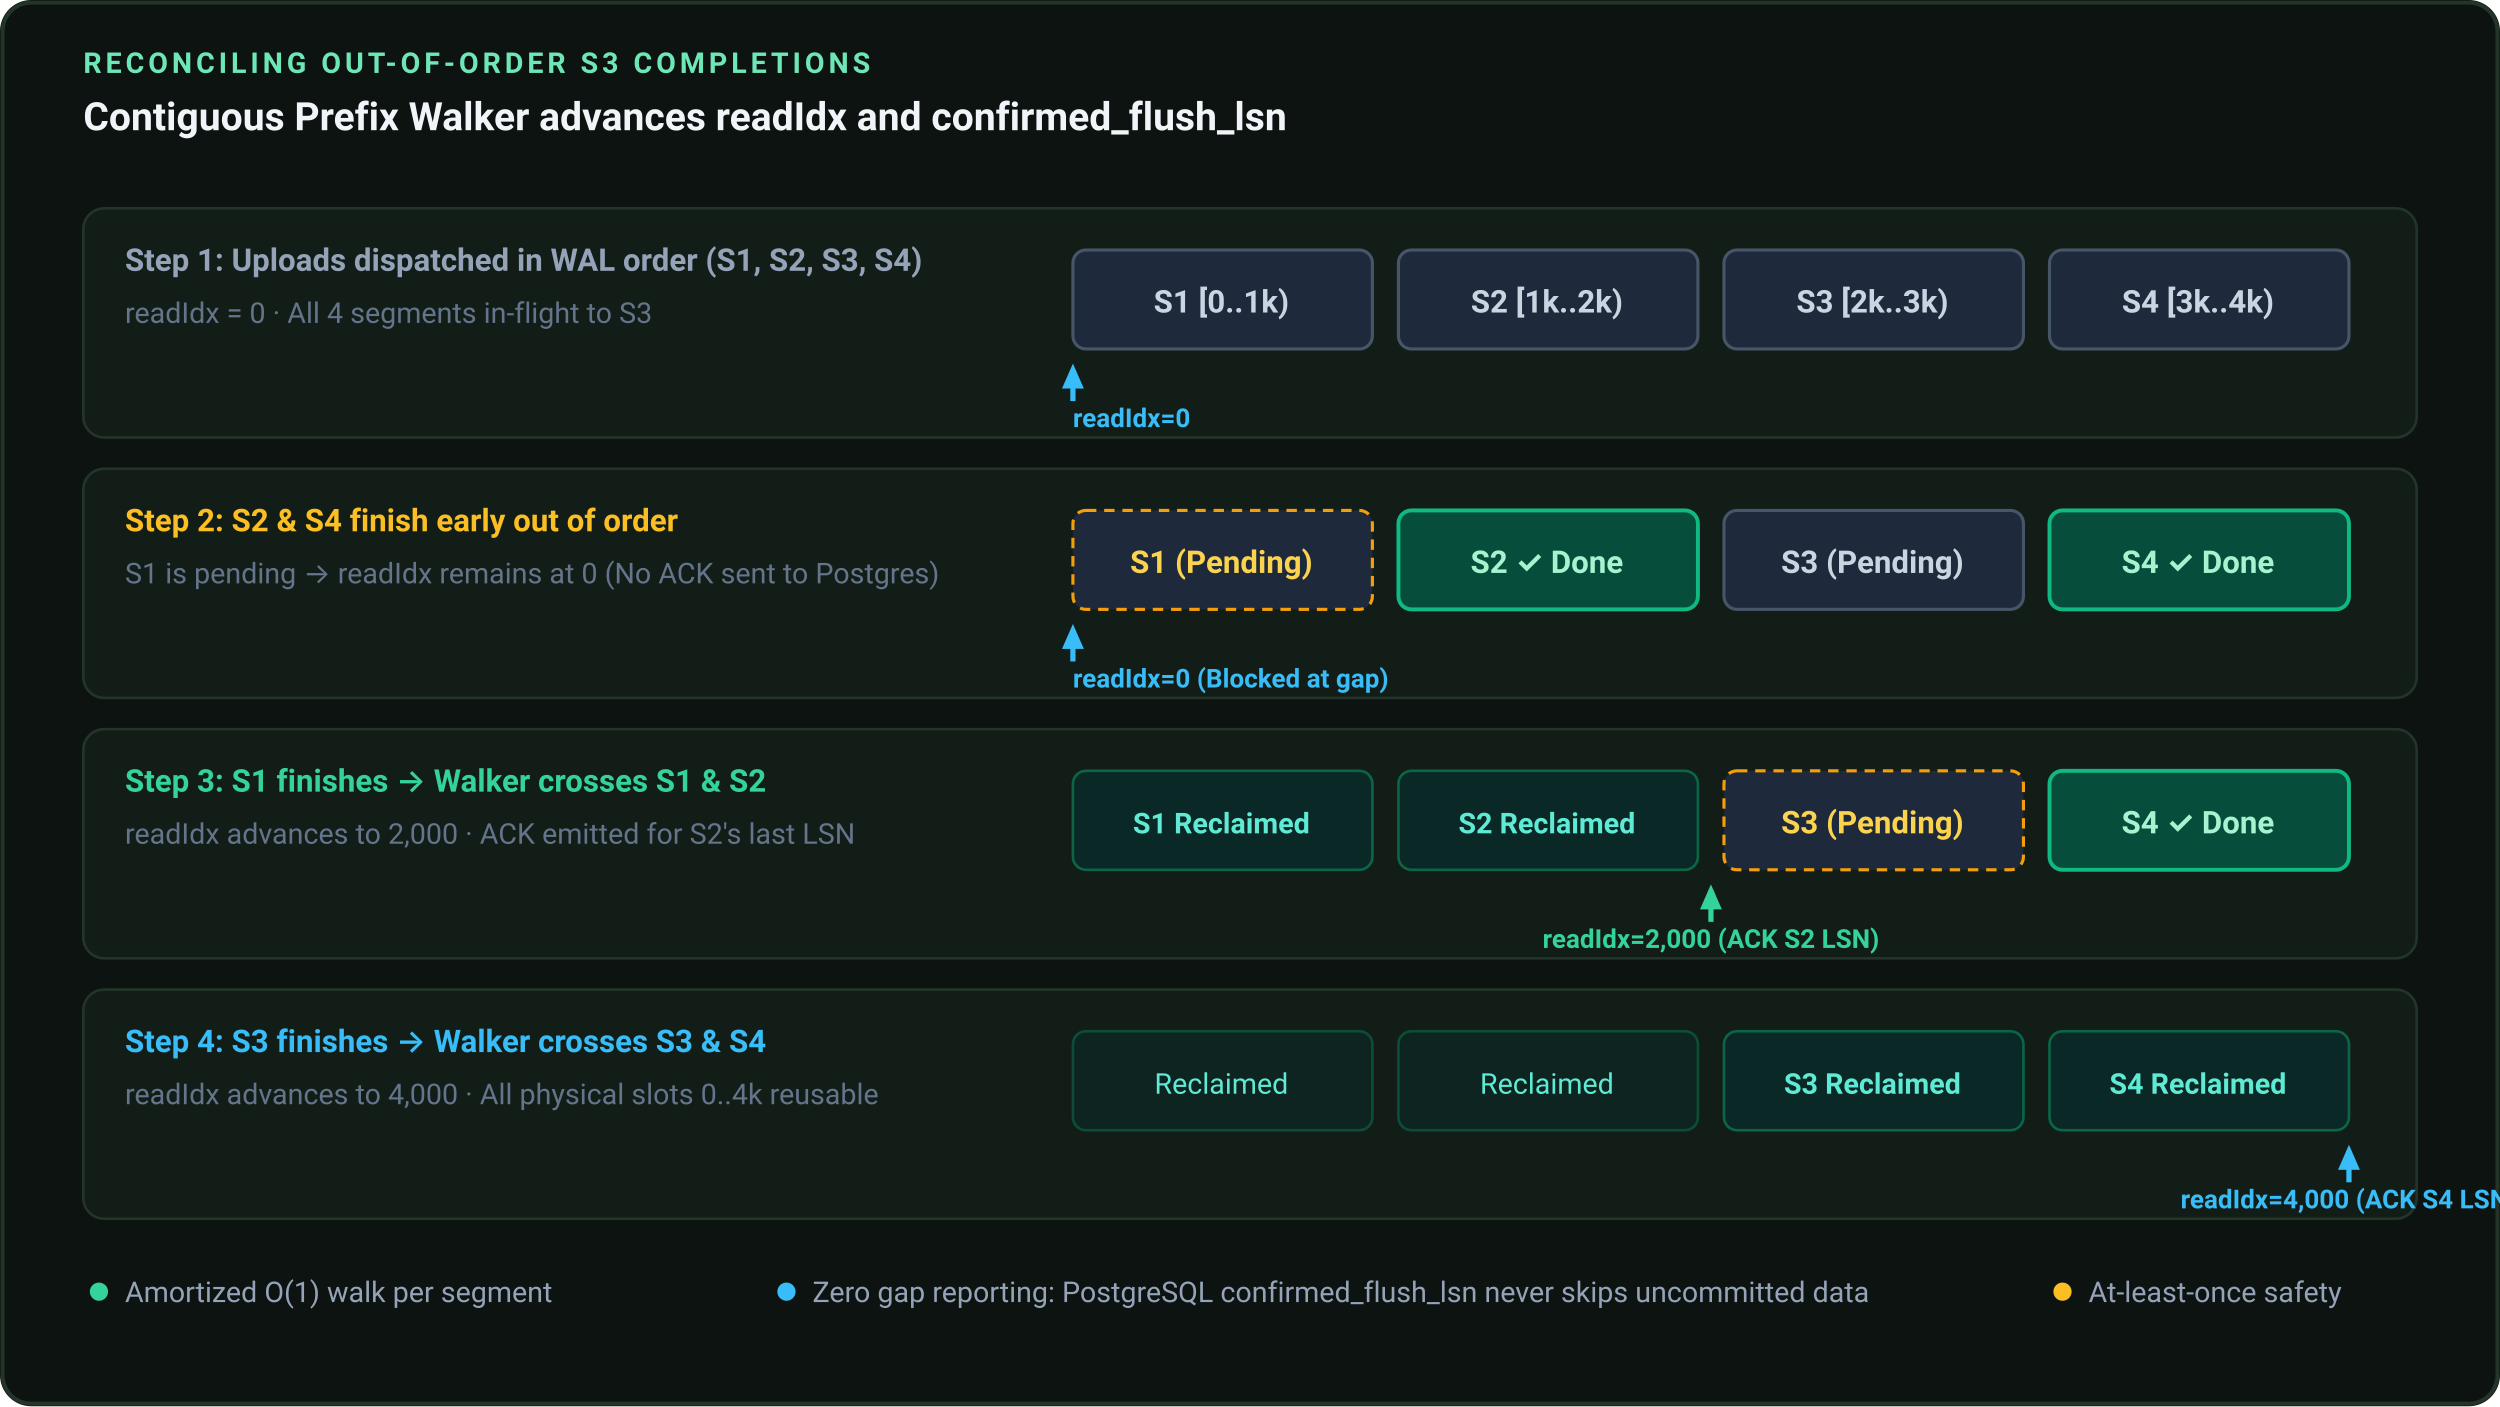
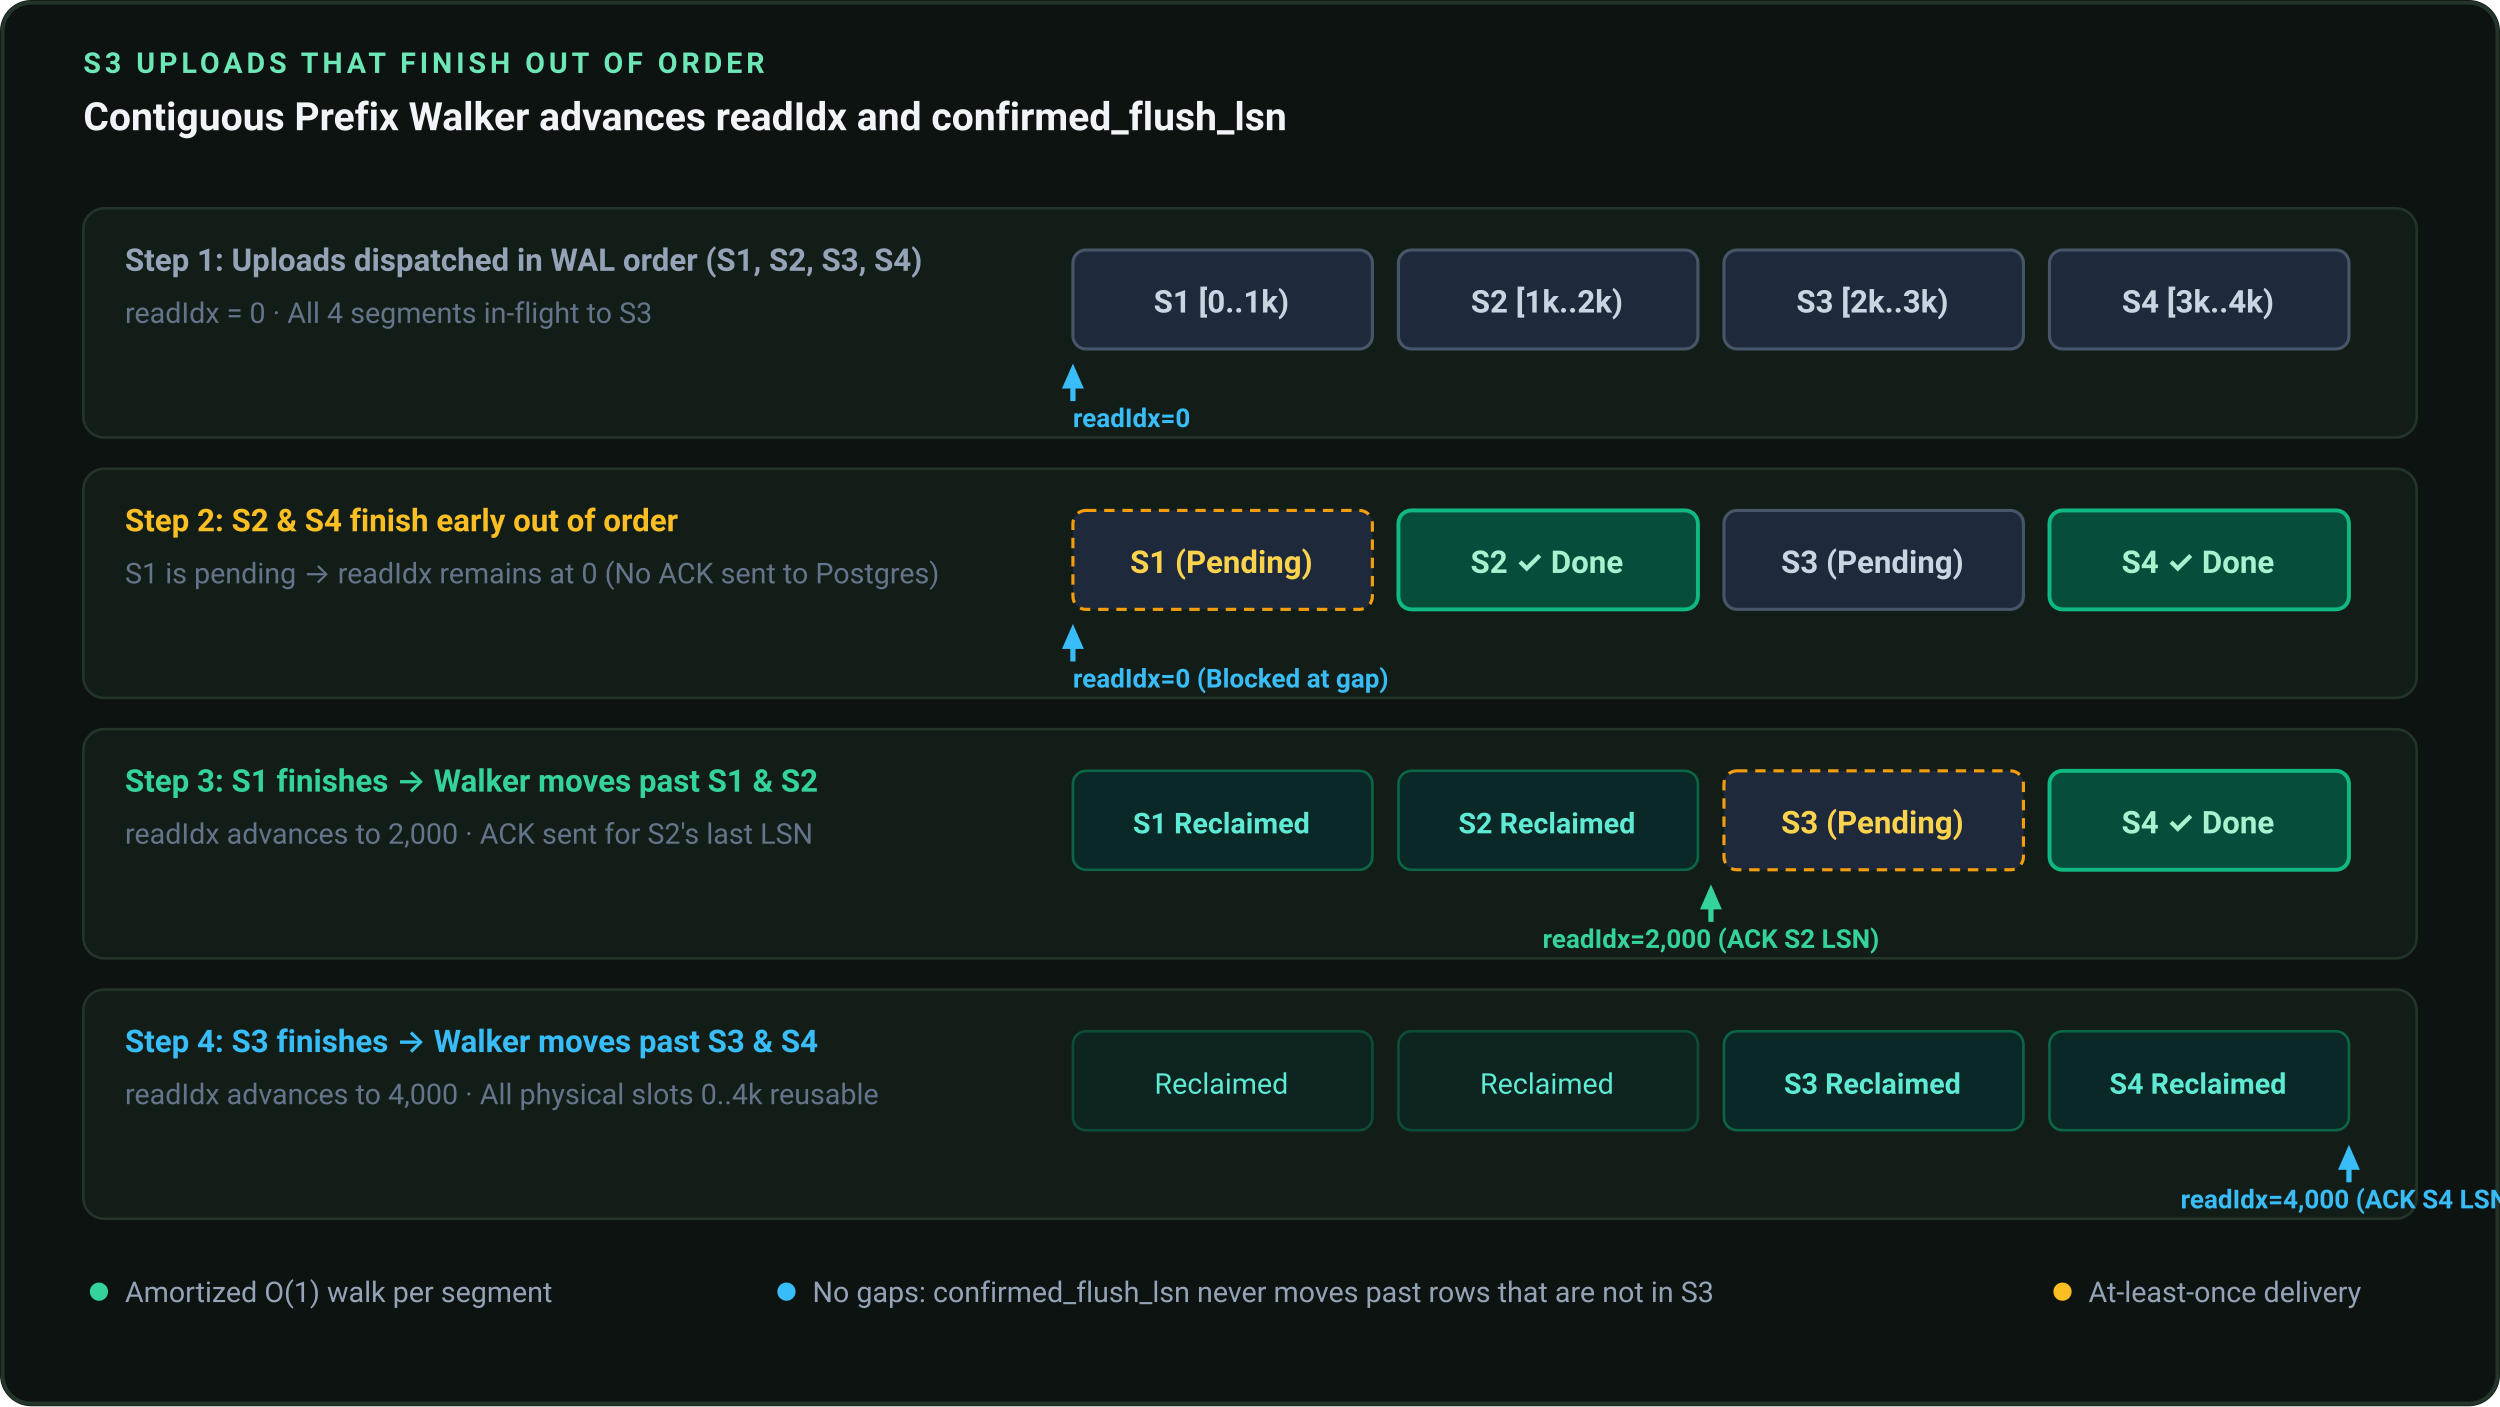
<svg xmlns="http://www.w3.org/2000/svg" viewBox="0 0 960 540" width="100%" height="100%" style="background: #0d1310; border-radius: 12px; font-family: ui-sans-serif, system-ui, -apple-system, BlinkMacSystemFont, 'Segoe UI', Roboto, sans-serif;">
  <defs>
    <linearGradient id="gradDone" x1="0%" y1="0%" x2="100%" y2="0%">
      <stop offset="0%" stop-color="#059669" />
      <stop offset="100%" stop-color="#10b981" />
    </linearGradient>
    <linearGradient id="gradPending" x1="0%" y1="0%" x2="100%" y2="0%">
      <stop offset="0%" stop-color="#1e293b" />
      <stop offset="100%" stop-color="#334155" />
    </linearGradient>
    <linearGradient id="gradWait" x1="0%" y1="0%" x2="100%" y2="0%">
      <stop offset="0%" stop-color="#0369a1" />
      <stop offset="100%" stop-color="#0ea5e9" />
    </linearGradient>
    <filter id="shadow" x="-10%" y="-10%" width="120%" height="120%">
      <feDropShadow dx="0" dy="3" stdDeviation="4" flood-color="#000000" flood-opacity="0.5" />
    </filter>
    <marker id="arrowHead" viewBox="0 0 10 10" refX="6" refY="5" markerWidth="6" markerHeight="6" orient="auto-start-reverse">
      <path d="M 0 1.5 L 8 5 L 0 8.5 z" fill="#38bdf8" />
    </marker>
    <marker id="arrowGreen" viewBox="0 0 10 10" refX="6" refY="5" markerWidth="6" markerHeight="6" orient="auto-start-reverse">
      <path d="M 0 1.5 L 8 5 L 0 8.5 z" fill="#34d399" />
    </marker>
  </defs>
  <rect width="960" height="540" fill="#0d1310" rx="12" />
  <rect x="1" y="1" width="958" height="538" fill="none" stroke="#233529" stroke-width="1.5" rx="11" />
  <g transform="translate(32, 28)">
-     <text x="0" y="0" fill="#6ee7b7" font-size="11" font-weight="700" letter-spacing="1.5">RECONCILING OUT-OF-ORDER S3 COMPLETIONS</text>
+     <text x="0" y="0" fill="#6ee7b7" font-size="11" font-weight="700" letter-spacing="1.5">S3 UPLOADS THAT FINISH OUT OF ORDER</text>
    <text x="0" y="22" fill="#f1f5f9" font-size="15" font-weight="600">Contiguous Prefix Walker advances readIdx and confirmed_flush_lsn</text>
  </g>
  <g transform="translate(32, 80)">
    <rect x="0" y="0" width="896" height="88" rx="8" fill="#131d17" stroke="#233529" stroke-width="1" />
    <text x="16" y="24" fill="#94a3b8" font-size="12" font-weight="600">Step 1: Uploads dispatched in WAL order (S1, S2, S3, S4)</text>
    <text x="16" y="44" fill="#64748b" font-size="11">readIdx = 0 · All 4 segments in-flight to S3</text>
    <g transform="translate(380, 16)">
      <rect x="0" y="0" width="115" height="38" rx="5" fill="#1e293b" stroke="#475569" stroke-width="1.2" />
      <text x="57" y="24" fill="#cbd5e1" font-size="12" font-weight="600" text-anchor="middle">S1 [0..1k)</text>
      <rect x="125" y="0" width="115" height="38" rx="5" fill="#1e293b" stroke="#475569" stroke-width="1.2" />
      <text x="182" y="24" fill="#cbd5e1" font-size="12" font-weight="600" text-anchor="middle">S2 [1k..2k)</text>
      <rect x="250" y="0" width="115" height="38" rx="5" fill="#1e293b" stroke="#475569" stroke-width="1.2" />
      <text x="307" y="24" fill="#cbd5e1" font-size="12" font-weight="600" text-anchor="middle">S3 [2k..3k)</text>
      <rect x="375" y="0" width="115" height="38" rx="5" fill="#1e293b" stroke="#475569" stroke-width="1.2" />
      <text x="432" y="24" fill="#cbd5e1" font-size="12" font-weight="600" text-anchor="middle">S4 [3k..4k)</text>
      <path d="M 0 46 L 0 58" stroke="#38bdf8" stroke-width="2" marker-start="url(#arrowHead)" />
      <text x="0" y="68" fill="#38bdf8" font-size="10" font-weight="700">readIdx=0</text>
    </g>
  </g>
  <g transform="translate(32, 180)">
    <rect x="0" y="0" width="896" height="88" rx="8" fill="#131d17" stroke="#233529" stroke-width="1" />
    <text x="16" y="24" fill="#fbbf24" font-size="12" font-weight="600">Step 2: S2 &amp; S4 finish early out of order</text>
    <text x="16" y="44" fill="#64748b" font-size="11">S1 is pending → readIdx remains at 0 (No ACK sent to Postgres)</text>
    <g transform="translate(380, 16)">
      <rect x="0" y="0" width="115" height="38" rx="5" fill="#1e293b" stroke="#f59e0b" stroke-width="1.2" stroke-dasharray="4,3" />
      <text x="57" y="24" fill="#fcd34d" font-size="12" font-weight="600" text-anchor="middle">S1 (Pending)</text>
      <rect x="125" y="0" width="115" height="38" rx="5" fill="#064e3b" stroke="#10b981" stroke-width="1.5" />
      <text x="182" y="24" fill="#a7f3d0" font-size="12" font-weight="700" text-anchor="middle">S2 ✓ Done</text>
      <rect x="250" y="0" width="115" height="38" rx="5" fill="#1e293b" stroke="#475569" stroke-width="1.2" />
      <text x="307" y="24" fill="#cbd5e1" font-size="12" font-weight="600" text-anchor="middle">S3 (Pending)</text>
      <rect x="375" y="0" width="115" height="38" rx="5" fill="#064e3b" stroke="#10b981" stroke-width="1.5" />
      <text x="432" y="24" fill="#a7f3d0" font-size="12" font-weight="700" text-anchor="middle">S4 ✓ Done</text>
      <path d="M 0 46 L 0 58" stroke="#38bdf8" stroke-width="2" marker-start="url(#arrowHead)" />
      <text x="0" y="68" fill="#38bdf8" font-size="10" font-weight="700">readIdx=0 (Blocked at gap)</text>
    </g>
  </g>
  <g transform="translate(32, 280)">
    <rect x="0" y="0" width="896" height="88" rx="8" fill="#131d17" stroke="#233529" stroke-width="1" />
-     <text x="16" y="24" fill="#34d399" font-size="12" font-weight="600">Step 3: S1 finishes → Walker crosses S1 &amp; S2</text>
-     <text x="16" y="44" fill="#64748b" font-size="11">readIdx advances to 2,000 · ACK emitted for S2's last LSN</text>
+     <text x="16" y="24" fill="#34d399" font-size="12" font-weight="600">Step 3: S1 finishes → Walker moves past S1 &amp; S2</text>
+     <text x="16" y="44" fill="#64748b" font-size="11">readIdx advances to 2,000 · ACK sent for S2's last LSN</text>
    <g transform="translate(380, 16)">
      <rect x="0" y="0" width="115" height="38" rx="5" fill="#042f2e" stroke="#059669" stroke-width="1" opacity="0.6" />
      <text x="57" y="24" fill="#5eead4" font-size="11" font-weight="600" text-anchor="middle">S1 Reclaimed</text>
      <rect x="125" y="0" width="115" height="38" rx="5" fill="#042f2e" stroke="#059669" stroke-width="1" opacity="0.6" />
      <text x="182" y="24" fill="#5eead4" font-size="11" font-weight="600" text-anchor="middle">S2 Reclaimed</text>
      <rect x="250" y="0" width="115" height="38" rx="5" fill="#1e293b" stroke="#f59e0b" stroke-width="1.2" stroke-dasharray="4,3" />
      <text x="307" y="24" fill="#fcd34d" font-size="12" font-weight="600" text-anchor="middle">S3 (Pending)</text>
      <rect x="375" y="0" width="115" height="38" rx="5" fill="#064e3b" stroke="#10b981" stroke-width="1.5" />
      <text x="432" y="24" fill="#a7f3d0" font-size="12" font-weight="700" text-anchor="middle">S4 ✓ Done</text>
      <path d="M 245 46 L 245 58" stroke="#34d399" stroke-width="2" marker-start="url(#arrowGreen)" />
      <text x="245" y="68" fill="#34d399" font-size="10" font-weight="700" text-anchor="middle">readIdx=2,000 (ACK S2 LSN)</text>
    </g>
  </g>
  <g transform="translate(32, 380)">
    <rect x="0" y="0" width="896" height="88" rx="8" fill="#131d17" stroke="#233529" stroke-width="1" />
-     <text x="16" y="24" fill="#38bdf8" font-size="12" font-weight="600">Step 4: S3 finishes → Walker crosses S3 &amp; S4</text>
+     <text x="16" y="24" fill="#38bdf8" font-size="12" font-weight="600">Step 4: S3 finishes → Walker moves past S3 &amp; S4</text>
    <text x="16" y="44" fill="#64748b" font-size="11">readIdx advances to 4,000 · All physical slots 0..4k reusable</text>
    <g transform="translate(380, 16)">
      <rect x="0" y="0" width="115" height="38" rx="5" fill="#042f2e" stroke="#059669" stroke-width="1" opacity="0.4" />
      <text x="57" y="24" fill="#5eead4" font-size="11" text-anchor="middle">Reclaimed</text>
      <rect x="125" y="0" width="115" height="38" rx="5" fill="#042f2e" stroke="#059669" stroke-width="1" opacity="0.4" />
      <text x="182" y="24" fill="#5eead4" font-size="11" text-anchor="middle">Reclaimed</text>
      <rect x="250" y="0" width="115" height="38" rx="5" fill="#042f2e" stroke="#059669" stroke-width="1" opacity="0.6" />
      <text x="307" y="24" fill="#5eead4" font-size="11" font-weight="600" text-anchor="middle">S3 Reclaimed</text>
      <rect x="375" y="0" width="115" height="38" rx="5" fill="#042f2e" stroke="#059669" stroke-width="1" opacity="0.6" />
      <text x="432" y="24" fill="#5eead4" font-size="11" font-weight="600" text-anchor="middle">S4 Reclaimed</text>
      <path d="M 490 46 L 490 58" stroke="#38bdf8" stroke-width="2" marker-start="url(#arrowHead)" />
      <text x="490" y="68" fill="#38bdf8" font-size="10" font-weight="700" text-anchor="middle">readIdx=4,000 (ACK S4 LSN)</text>
    </g>
  </g>
  <g transform="translate(32, 490)">
    <circle cx="6" cy="6" r="3.5" fill="#34d399" />
    <text x="16" y="10" fill="#94a3b8" font-size="11">Amortized O(1) walk per segment</text>
    <circle cx="270" cy="6" r="3.5" fill="#38bdf8" />
-     <text x="280" y="10" fill="#94a3b8" font-size="11">Zero gap reporting: PostgreSQL confirmed_flush_lsn never skips uncommitted data</text>
+     <text x="280" y="10" fill="#94a3b8" font-size="11">No gaps: confirmed_flush_lsn never moves past rows that are not in S3</text>
    <circle cx="760" cy="6" r="3.5" fill="#fbbf24" />
-     <text x="770" y="10" fill="#94a3b8" font-size="11">At-least-once safety</text>
+     <text x="770" y="10" fill="#94a3b8" font-size="11">At-least-once delivery</text>
  </g>
</svg>
